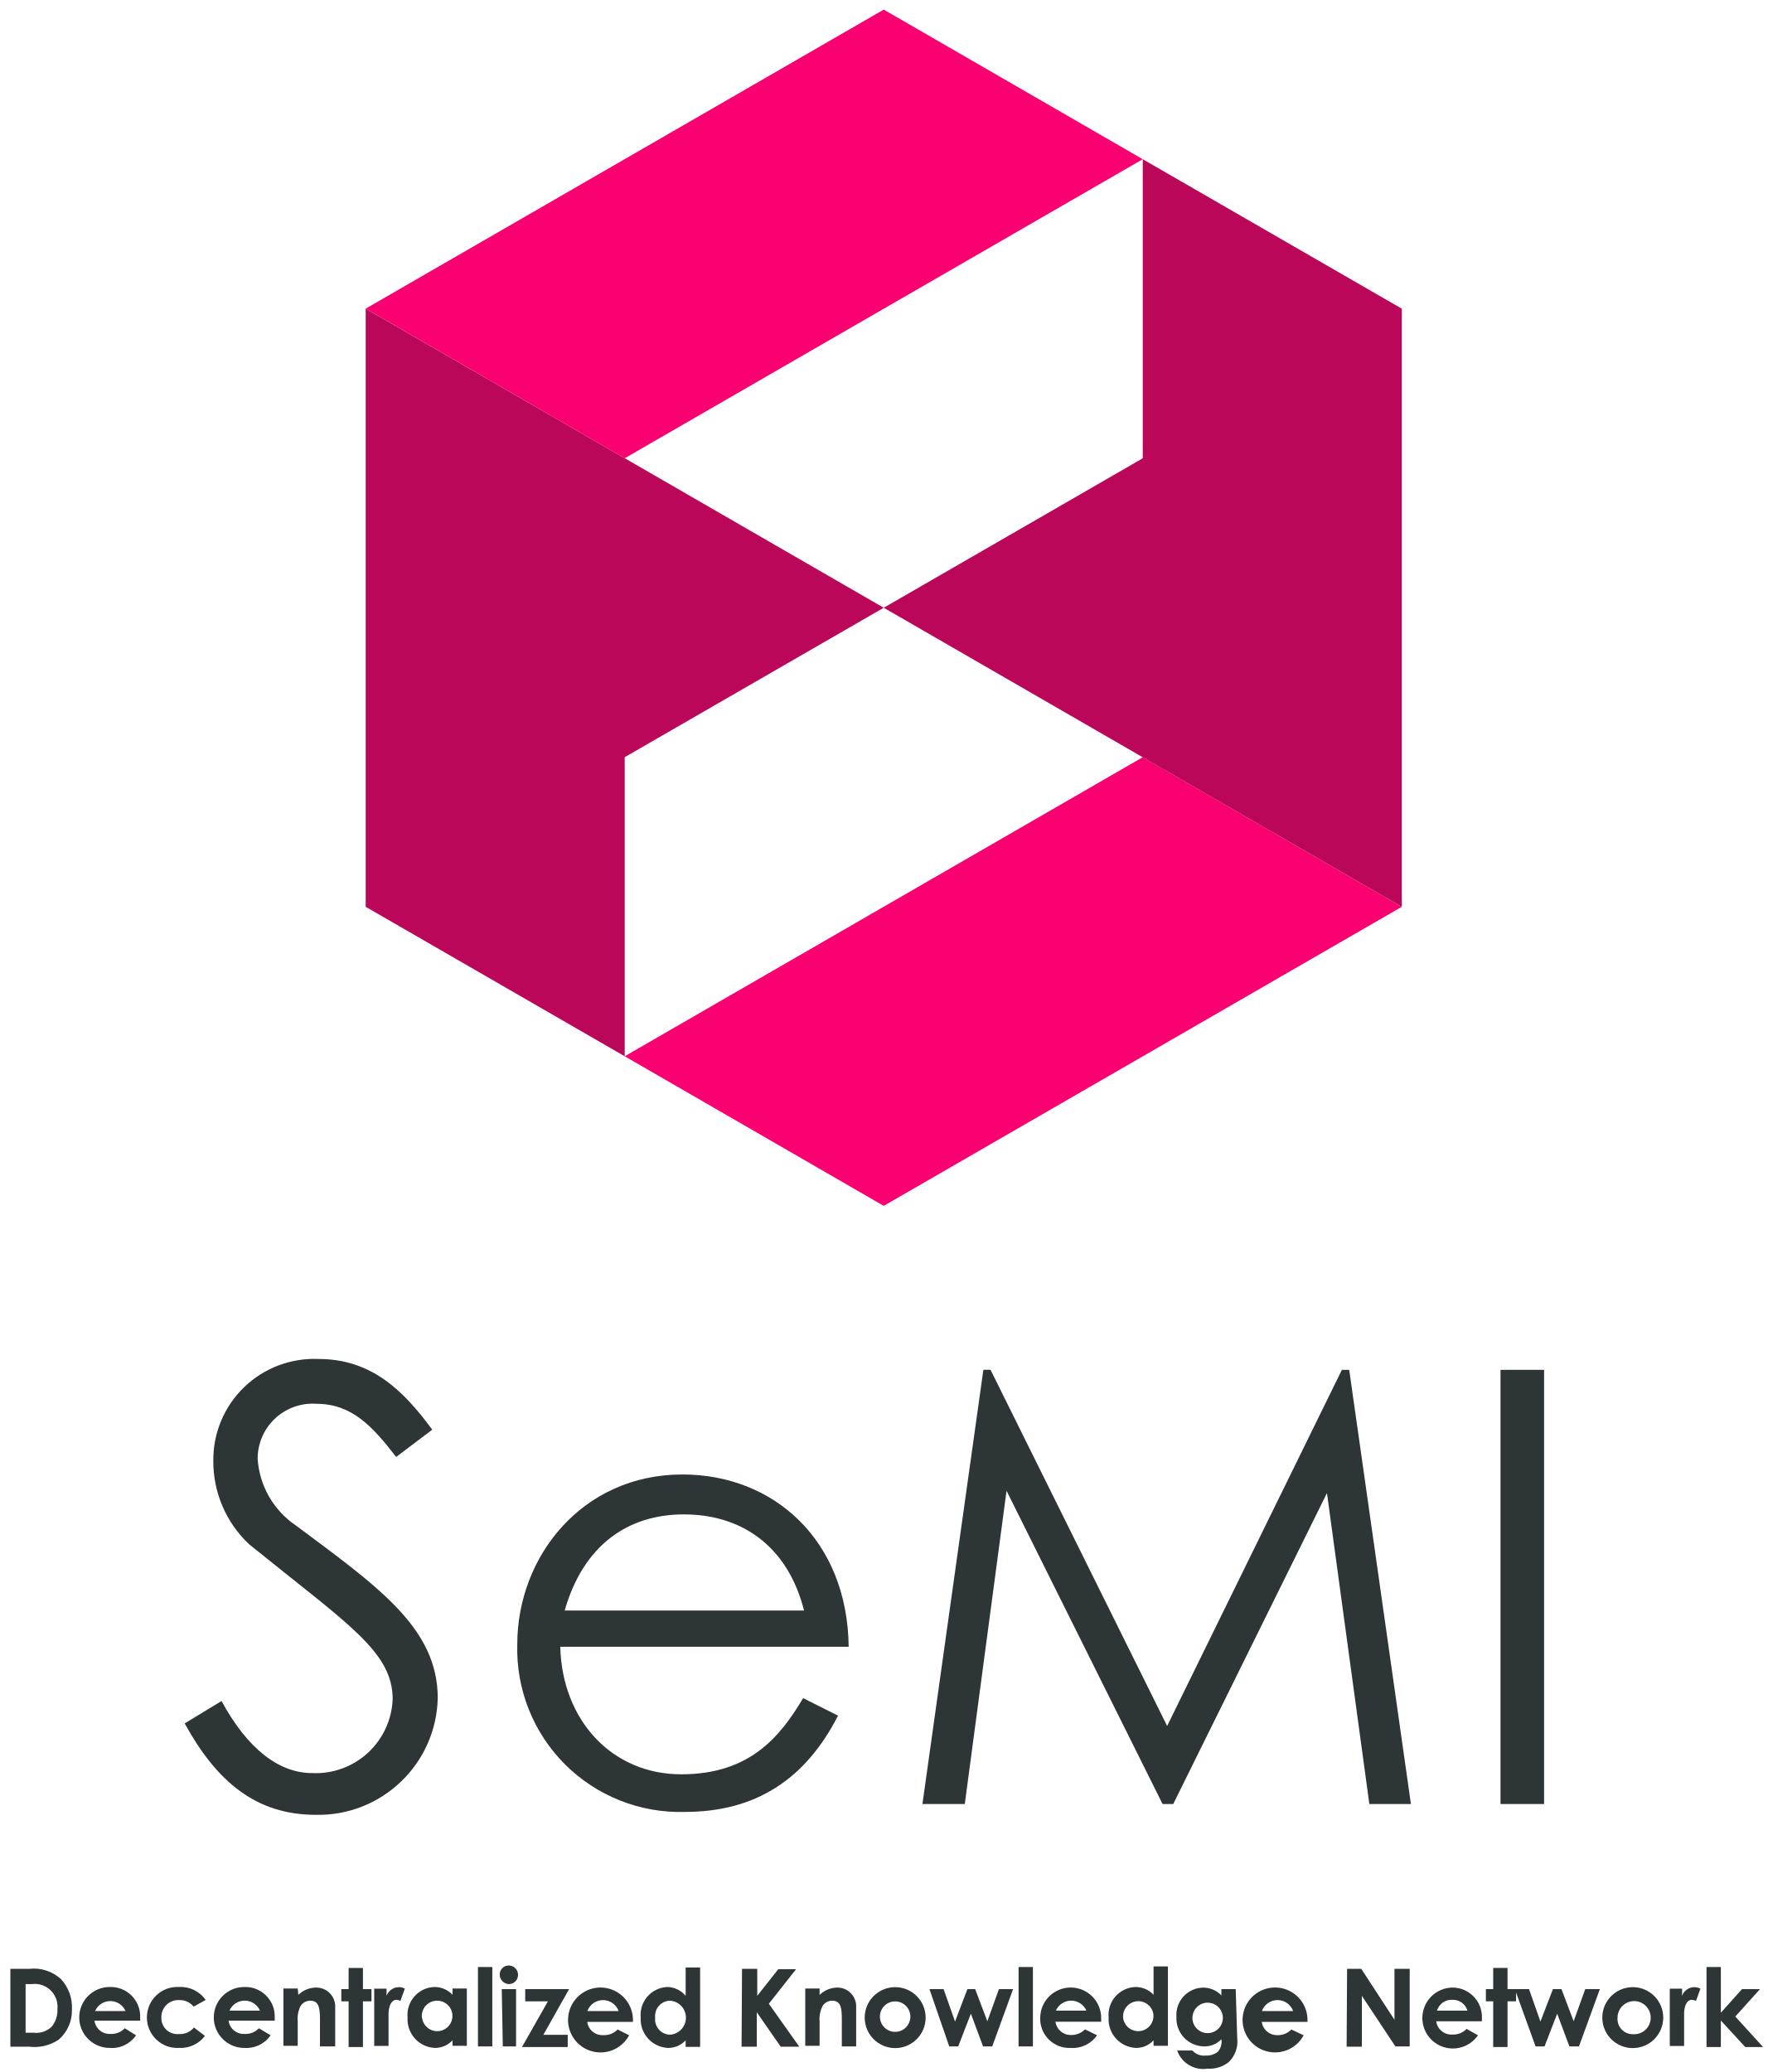
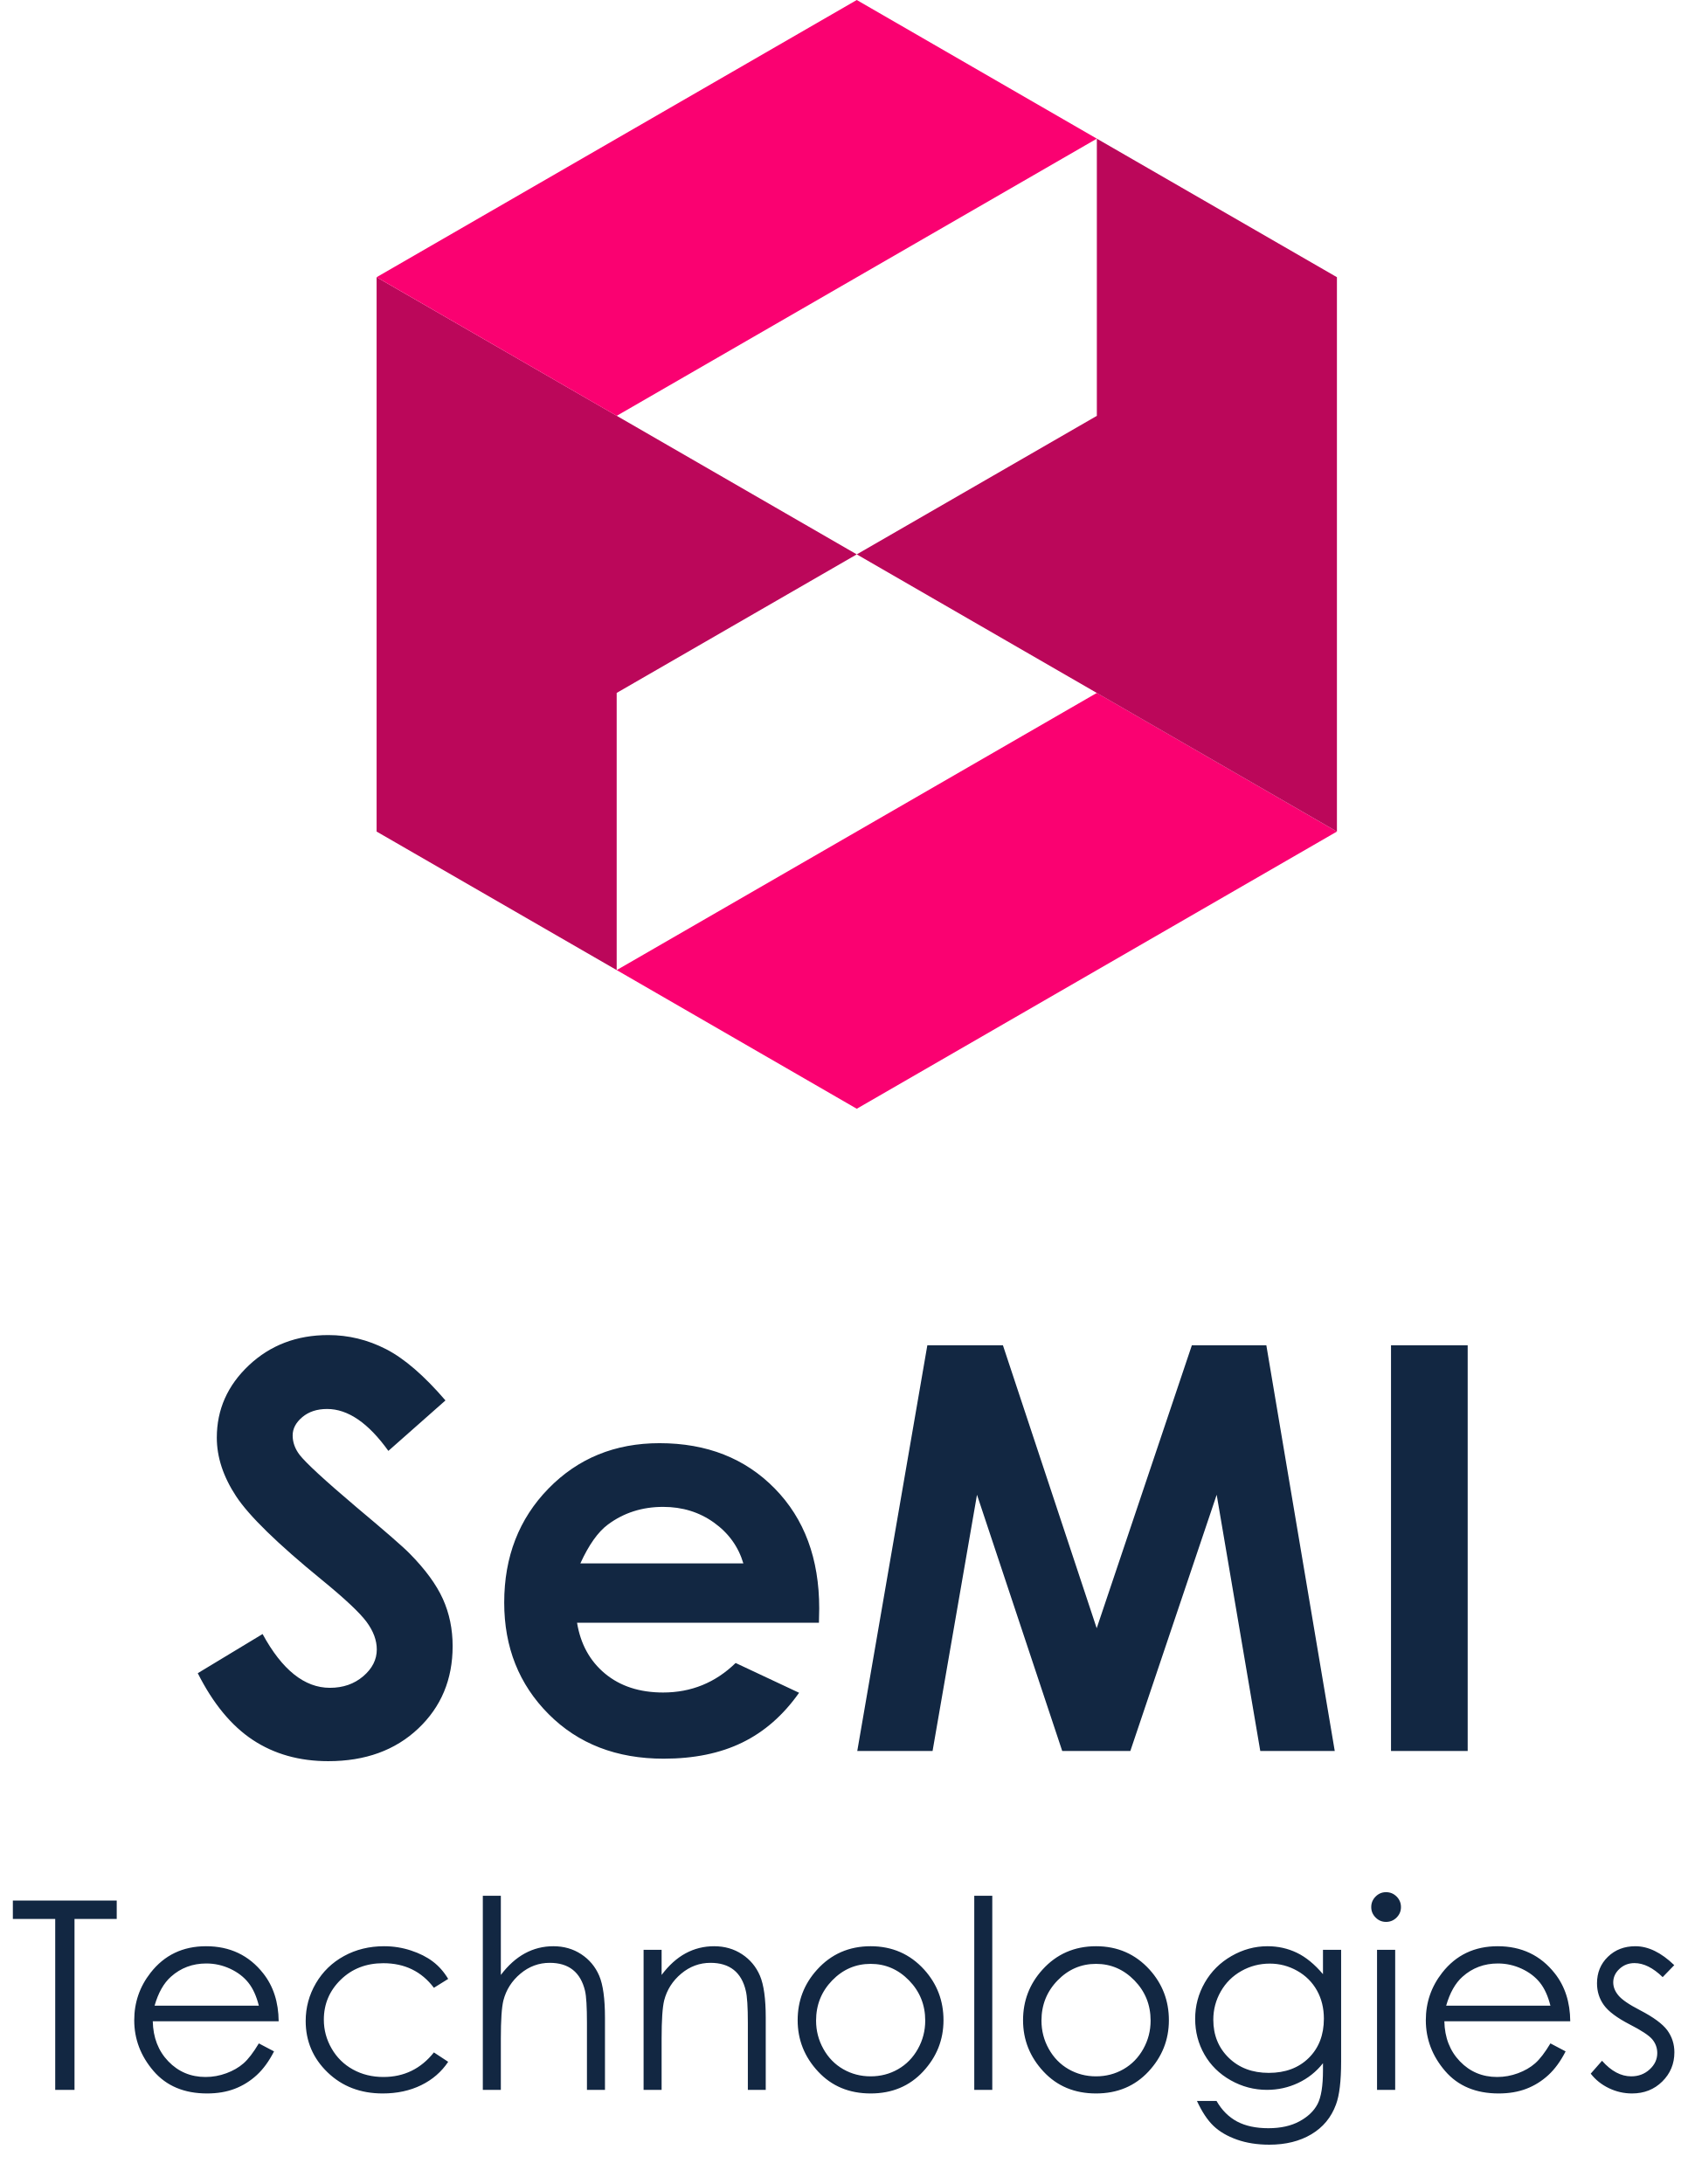
- <svg xmlns="http://www.w3.org/2000/svg" width="87" height="102" viewBox="0 0 87 102">
-   <g fill="none" fill-rule="evenodd">
-     <path fill="#BB075A" d="M18 15.195V44.64l12.75 7.358V37.275l12.75-7.357z" />
-     <path fill="#FA0171" d="M56.25 7.838L43.5.473 18 15.194l12.75 7.365zM69 44.64l-12.75-7.365-25.5 14.723 12.75 7.364z" />
-     <path fill="#BB075A" d="M69 44.64V15.195L56.25 7.838V22.56L43.5 29.918z" />
-     <path fill="#2E3536" fill-rule="nonzero" d="M.51 96.922h.923a1.988 1.988 0 0 1 1.552.488c.383.403.584.945.555 1.5a1.89 1.89 0 0 1-.652 1.5c-.426.284-.94.406-1.448.345H.51v-3.832zm.75.75v2.393h.383c.328.043.659-.065.9-.293.199-.244.3-.554.284-.87a1.125 1.125 0 0 0-1.267-1.23h-.3zM6.697 100.192c-.289.426-.784.664-1.297.623a1.5 1.5 0 0 1 0-3 1.448 1.448 0 0 1 1.5 1.5v.157H4.65a.75.75 0 0 0 .787.653.9.9 0 0 0 .705-.278l.555.346zM6.18 99a.818.818 0 0 0-1.5 0h1.5z" />
-     <path fill="#2E3536" d="M10.088 100.222a1.5 1.5 0 0 1-1.275.593 1.5 1.5 0 0 1-1.583-1.5 1.5 1.5 0 0 1 1.59-1.5 1.5 1.5 0 0 1 1.305.638l-.592.33a.877.877 0 0 0-.705-.323.833.833 0 0 0-.885.855.787.787 0 0 0 .854.817c.288.02.567-.1.75-.322l.54.412z" />
-     <path fill="#2E3536" fill-rule="nonzero" d="M13.32 100.192c-.291.424-.785.66-1.297.623a1.5 1.5 0 0 1 0-3 1.448 1.448 0 0 1 1.5 1.5v.157H11.25c.05.394.4.68.795.653a.892.892 0 0 0 .697-.278l.578.346zm-.525-1.214a.818.818 0 0 0-1.5 0h1.5z" />
-     <path fill="#2E3536" d="M14.685 98.205c.223-.22.52-.348.832-.36a.93.93 0 0 1 .983.968v1.927h-.75v-1.335c0-.555-.053-.915-.48-.915a.563.563 0 0 0-.48.27 1.41 1.41 0 0 0-.135.75v1.2h-.705v-2.82h.705l.03.315zM17.16 96.877h.705v1.043h.42v.6h-.42v2.25h-.705v-2.25h-.36v-.6h.36zM19.027 98.25a.652.652 0 0 1 .593-.427.593.593 0 0 1 .307.075l-.217.6a.532.532 0 0 0-.203-.053c-.202 0-.36.233-.382.645v1.627h-.705v-2.82h.607v.353z" />
-     <path fill="#2E3536" fill-rule="nonzero" d="M22.275 100.44c-.225.241-.54.377-.87.375a1.41 1.41 0 0 1-1.343-1.5 1.372 1.372 0 0 1 1.32-1.5c.338-.002.662.136.893.383v-.308h.705v2.82h-.705v-.27zm-1.5-1.117a.75.75 0 1 0 .75-.833.75.75 0 0 0-.758.833h.008z" />
-     <path fill="#2E3536" d="M23.527 96.832h.706v3.908h-.706z" />
-     <path fill="#2E3536" fill-rule="nonzero" d="M25.5 97.222a.45.45 0 0 1-.45.45.465.465 0 0 1-.45-.487.435.435 0 0 1 .45-.428.458.458 0 0 1 .45.465zm-.802.698h.704v2.82h-.652l-.052-2.82z" />
-     <path fill="#2E3536" d="M25.852 97.92h2.16l-1.267 2.25h1.2v.6h-2.25l1.275-2.25h-1.117z" />
-     <path fill="#2E3536" fill-rule="nonzero" d="M30.968 100.192a1.598 1.598 0 1 1 .187-.817v.157h-2.25a.75.75 0 0 0 .787.653.9.9 0 0 0 .706-.278l.57.285zM30.45 99a.817.817 0 0 0-1.537 0h1.537zM33.75 100.44c-.223.244-.54.38-.87.375a1.41 1.41 0 0 1-1.343-1.5 1.372 1.372 0 0 1 1.328-1.5c.343.012.665.17.885.435v-1.395h.712v3.907h-.712v-.322zm-1.5-1.117a.75.75 0 0 0 .75.84.84.84 0 0 0 0-1.673.75.75 0 0 0-.75.833z" />
-     <path fill="#2E3536" d="M36.525 96.922h.75v1.328l1.035-1.313h.877l-1.342 1.703 1.5 2.115h-.915l-1.178-1.695v1.695h-.75zM40.343 98.205c.223-.218.52-.346.832-.36a.922.922 0 0 1 .968.968v1.927h-.706v-1.335c0-.555-.044-.915-.48-.915a.555.555 0 0 0-.472.27 1.418 1.418 0 0 0-.142.75v1.2h-.706v-2.82h.706v.315z" />
-     <path fill="#2E3536" fill-rule="nonzero" d="M45.563 99.323a1.5 1.5 0 1 1-3 0 1.5 1.5 0 0 1 3 0zm-2.25 0a.75.75 0 1 0 1.495-.12.75.75 0 0 0-1.495.12z" />
-     <path fill="#2E3536" d="M45.75 97.92h.697l.563 1.597.608-1.597H48l.6 1.582.57-1.582h.697l-1.027 2.82h-.45l-.6-1.612-.623 1.612h-.442zM50.138 96.832h.705v3.908h-.706z" />
-     <path fill="#2E3536" fill-rule="nonzero" d="M54 100.192c-.291.424-.785.66-1.297.623a1.433 1.433 0 0 1-1.5-1.5 1.5 1.5 0 1 1 3 .053v.157h-2.25a.75.75 0 0 0 .75.652.923.923 0 0 0 .704-.277l.593.292zm-.525-1.214a.818.818 0 0 0-1.5 0h1.5zM56.782 100.44c-.223.243-.54.38-.87.375a1.41 1.41 0 0 1-1.342-1.5 1.372 1.372 0 0 1 1.328-1.5c.335 0 .655.138.884.383v-1.395h.706v3.907h-.706v-.27zm-1.5-1.117a.75.75 0 1 0 1.491-.166.75.75 0 0 0-1.49.166zM60.9 100.335c.054.44-.105.88-.428 1.185a1.5 1.5 0 0 1-1.027.315 1.357 1.357 0 0 1-1.5-.892h.75a.75.75 0 0 0 .652.247.885.885 0 0 0 .6-.188.75.75 0 0 0 .173-.614c-.223.232-.533.36-.855.352a1.38 1.38 0 0 1-1.358-1.455 1.343 1.343 0 0 1 1.32-1.44c.338.001.66.14.893.383v-.308h.705l.075 2.415zm-2.205-1.042a.75.75 0 1 0 .75-.706.75.75 0 0 0-.75.75v-.044zM64.17 100.192a1.598 1.598 0 1 1 .188-.817v.157h-2.25a.75.75 0 0 0 .75.653.908.908 0 0 0 .705-.278l.607.285zM63.653 99a.817.817 0 0 0-1.538 0h1.538z" />
-     <path fill="#2E3536" d="M66.308 96.922h.697l1.635 2.505v-2.505h.75v3.818h-.705l-1.65-2.49v2.505h-.75z" />
-     <path fill="#2E3536" fill-rule="nonzero" d="M72.75 100.192a1.5 1.5 0 1 1-1.305-2.347 1.448 1.448 0 0 1 1.5 1.5v.157h-2.25c.05.394.4.68.795.653a.892.892 0 0 0 .698-.278l.562.316zm-.517-1.214a.75.75 0 0 0-.75-.533.75.75 0 0 0-.75.533h1.5z" />
-     <path fill="#2E3536" d="M73.5 96.877h.705v1.043h.42v.6h-.42v2.25H73.5v-2.25h-.36v-.6h.36z" />
-     <path fill="#2E3536" d="M74.565 97.92h.698l.562 1.597.615-1.597h.42l.6 1.582.57-1.582h.72l-1.028 2.82h-.472l-.6-1.612-.623 1.612h-.442z" />
-     <path fill="#2E3536" fill-rule="nonzero" d="M81.87 99.323a1.5 1.5 0 1 1-3 0 1.5 1.5 0 0 1 3 0zm-2.25 0a.75.75 0 0 0 .75.817.817.817 0 1 0-.75-.817z" />
-     <path fill="#2E3536" d="M82.793 98.25a.66.66 0 0 1 .6-.427.638.638 0 0 1 .307.075l-.218.6a.577.577 0 0 0-.21-.053c-.202 0-.36.233-.375.645v1.628h-.705v-2.82h.608l-.007.352zM84 96.832h.705v2.25l1.043-1.162h.884l-1.215 1.35 1.365 1.5h-.877l-1.2-1.305v1.305H84zM19.5 71.722c-1.163-1.5-2.175-2.617-3.93-2.617a2.708 2.708 0 0 0-2.888 2.707 4.305 4.305 0 0 0 1.905 3.3c4.02 3 6.96 5.033 6.96 8.483a5.88 5.88 0 0 1-6 5.745c-2.947 0-4.882-1.635-6.457-4.5l1.815-1.103c1.275 2.356 2.828 3.548 4.463 3.548a3.787 3.787 0 0 0 3.96-3.638c0-2.347-2.206-3.69-7.058-7.62a5.588 5.588 0 0 1-1.77-4.124 4.965 4.965 0 0 1 5.182-5.003c2.618 0 4.193 1.575 5.595 3.48L19.5 71.723z" />
-     <path fill="#2E3536" fill-rule="nonzero" d="M27.578 81.067c.09 3.63 2.557 6.278 5.954 6.278 3.398 0 4.883-1.875 6-3.75l1.718.862c-1.612 3.158-4.08 4.74-7.538 4.74a8.018 8.018 0 0 1-8.25-8.25c0-4.312 3.188-8.362 8.13-8.362 4.5 0 8.123 3.24 8.183 8.483H27.578zm12-1.784c-.833-3.278-3.18-4.733-5.918-4.733-2.737 0-4.942 1.5-5.865 4.733h11.782z" />
-     <path fill="#2E3536" d="M45.405 88.808l3-21.376h.352l8.693 17.535 8.602-17.534h.36l3.038 21.374h-2.047L65.317 73.5 57.75 88.808h-.525l-7.68-15.42-2.055 15.42zM73.86 67.433h2.145v21.374H73.86z" />
+ <svg xmlns="http://www.w3.org/2000/svg" width="90px" height="116px" viewBox="0 0 90 116" version="1.1">
+   <g id="logos/SeMI/technologies/vertical/color" stroke="none" stroke-width="1" fill="none" fill-rule="evenodd">
+     <g id="Group-2">
+       <path d="M23.657,74.382 L20.625,77.062 C19.561,75.578 18.477,74.836 17.373,74.836 C16.836,74.836 16.396,74.98 16.055,75.268 C15.713,75.556 15.542,75.881 15.542,76.242 C15.542,76.604 15.664,76.945 15.908,77.268 C16.24,77.697 17.241,78.62 18.911,80.036 C20.474,81.345 21.421,82.17 21.753,82.512 C22.583,83.352 23.171,84.155 23.518,84.921 C23.865,85.688 24.038,86.525 24.038,87.434 C24.038,89.201 23.428,90.661 22.207,91.813 C20.986,92.966 19.395,93.542 17.432,93.542 C15.898,93.542 14.563,93.166 13.425,92.414 C12.288,91.662 11.313,90.48 10.503,88.869 L13.945,86.789 C14.98,88.693 16.172,89.646 17.52,89.646 C18.223,89.646 18.813,89.44 19.292,89.03 C19.771,88.62 20.01,88.146 20.01,87.609 C20.01,87.121 19.829,86.633 19.468,86.145 C19.106,85.656 18.311,84.909 17.08,83.903 C14.736,81.989 13.223,80.512 12.539,79.472 C11.855,78.432 11.514,77.395 11.514,76.359 C11.514,74.865 12.083,73.584 13.22,72.514 C14.358,71.445 15.762,70.91 17.432,70.91 C18.506,70.91 19.529,71.159 20.5,71.657 C21.472,72.155 22.524,73.063 23.657,74.382 Z M43.491,86.188 L30.645,86.188 C30.83,87.321 31.326,88.222 32.131,88.891 C32.937,89.56 33.965,89.895 35.215,89.895 C36.709,89.895 37.993,89.372 39.067,88.327 L42.437,89.909 C41.597,91.101 40.591,91.982 39.419,92.553 C38.247,93.125 36.855,93.41 35.244,93.41 C32.744,93.41 30.708,92.622 29.136,91.044 C27.563,89.467 26.777,87.492 26.777,85.119 C26.777,82.687 27.561,80.668 29.128,79.062 C30.696,77.456 32.661,76.652 35.024,76.652 C37.534,76.652 39.575,77.456 41.147,79.062 C42.72,80.668 43.506,82.79 43.506,85.427 L43.491,86.188 Z M39.478,83.039 C39.214,82.15 38.694,81.428 37.917,80.871 C37.141,80.314 36.24,80.036 35.215,80.036 C34.102,80.036 33.125,80.349 32.285,80.974 C31.758,81.364 31.27,82.053 30.82,83.039 L39.478,83.039 Z M49.248,71.452 L53.262,71.452 L58.242,86.481 L63.296,71.452 L67.251,71.452 L70.884,93 L66.929,93 L64.614,79.392 L60.029,93 L56.411,93 L51.885,79.392 L49.526,93 L45.527,93 L49.248,71.452 Z M73.872,71.452 L77.944,71.452 L77.944,93 L73.872,93 L73.872,71.452 Z M0.683,101.922 L0.683,100.944 L6.199,100.944 L6.199,101.922 L3.957,101.922 L3.957,111 L2.932,111 L2.932,101.922 L0.683,101.922 Z M13.746,108.532 L14.553,108.956 C14.288,109.476 13.983,109.895 13.637,110.214 C13.29,110.533 12.901,110.776 12.468,110.942 C12.035,111.108 11.545,111.191 10.998,111.191 C9.786,111.191 8.838,110.794 8.154,109.999 C7.471,109.203 7.129,108.304 7.129,107.302 C7.129,106.358 7.418,105.518 7.997,104.779 C8.731,103.84 9.713,103.371 10.943,103.371 C12.21,103.371 13.222,103.852 13.979,104.813 C14.516,105.493 14.79,106.34 14.799,107.356 L8.113,107.356 C8.132,108.222 8.407,108.932 8.94,109.486 C9.474,110.04 10.132,110.316 10.916,110.316 C11.294,110.316 11.662,110.25 12.02,110.118 C12.378,109.986 12.682,109.811 12.933,109.592 C13.183,109.373 13.454,109.02 13.746,108.532 Z M13.746,106.529 C13.618,106.019 13.433,105.611 13.189,105.306 C12.945,105 12.623,104.754 12.222,104.567 C11.821,104.381 11.399,104.287 10.957,104.287 C10.228,104.287 9.601,104.522 9.077,104.991 C8.694,105.333 8.405,105.846 8.209,106.529 L13.746,106.529 Z M23.802,105.107 L23.043,105.579 C22.387,104.709 21.491,104.273 20.356,104.273 C19.45,104.273 18.696,104.565 18.097,105.148 C17.498,105.732 17.198,106.44 17.198,107.274 C17.198,107.817 17.336,108.327 17.612,108.806 C17.888,109.284 18.266,109.656 18.747,109.92 C19.227,110.184 19.766,110.316 20.363,110.316 C21.457,110.316 22.35,109.881 23.043,109.011 L23.802,109.51 C23.446,110.043 22.969,110.457 22.37,110.75 C21.77,111.044 21.088,111.191 20.322,111.191 C19.146,111.191 18.171,110.818 17.396,110.07 C16.622,109.323 16.234,108.414 16.234,107.343 C16.234,106.623 16.416,105.954 16.778,105.336 C17.14,104.719 17.638,104.237 18.271,103.891 C18.905,103.544 19.614,103.371 20.397,103.371 C20.89,103.371 21.365,103.446 21.823,103.597 C22.281,103.747 22.669,103.943 22.988,104.185 C23.307,104.426 23.578,104.734 23.802,105.107 Z M25.641,100.691 L26.598,100.691 L26.598,104.896 C26.985,104.385 27.411,104.003 27.876,103.75 C28.341,103.498 28.844,103.371 29.387,103.371 C29.943,103.371 30.436,103.512 30.867,103.795 C31.297,104.077 31.615,104.457 31.82,104.933 C32.025,105.409 32.128,106.156 32.128,107.172 L32.128,111 L31.171,111 L31.171,107.452 C31.171,106.595 31.137,106.023 31.068,105.736 C30.95,105.244 30.735,104.874 30.422,104.625 C30.11,104.377 29.701,104.253 29.195,104.253 C28.617,104.253 28.098,104.444 27.64,104.827 C27.182,105.21 26.88,105.684 26.734,106.249 C26.643,106.614 26.598,107.288 26.598,108.272 L26.598,111 L25.641,111 L25.641,100.691 Z M34.179,103.562 L35.136,103.562 L35.136,104.896 C35.519,104.385 35.942,104.003 36.407,103.75 C36.872,103.498 37.378,103.371 37.925,103.371 C38.481,103.371 38.974,103.512 39.405,103.795 C39.835,104.077 40.153,104.458 40.358,104.937 C40.563,105.415 40.666,106.16 40.666,107.172 L40.666,111 L39.716,111 L39.716,107.452 C39.716,106.595 39.679,106.023 39.606,105.736 C39.493,105.244 39.278,104.874 38.964,104.625 C38.649,104.377 38.239,104.253 37.733,104.253 C37.155,104.253 36.636,104.444 36.178,104.827 C35.72,105.21 35.418,105.684 35.272,106.249 C35.181,106.618 35.136,107.293 35.136,108.272 L35.136,111 L34.179,111 L34.179,103.562 Z M46.237,103.371 C47.381,103.371 48.329,103.786 49.081,104.615 C49.765,105.372 50.106,106.267 50.106,107.302 C50.106,108.341 49.745,109.249 49.023,110.026 C48.301,110.803 47.372,111.191 46.237,111.191 C45.098,111.191 44.167,110.803 43.445,110.026 C42.722,109.249 42.361,108.341 42.361,107.302 C42.361,106.272 42.703,105.379 43.387,104.622 C44.139,103.788 45.089,103.371 46.237,103.371 Z M46.237,104.308 C45.444,104.308 44.763,104.602 44.193,105.189 C43.624,105.777 43.339,106.488 43.339,107.322 C43.339,107.86 43.469,108.361 43.729,108.826 C43.988,109.291 44.339,109.65 44.781,109.903 C45.223,110.156 45.709,110.282 46.237,110.282 C46.766,110.282 47.251,110.156 47.693,109.903 C48.135,109.65 48.486,109.291 48.746,108.826 C49.006,108.361 49.136,107.86 49.136,107.322 C49.136,106.488 48.85,105.777 48.278,105.189 C47.706,104.602 47.026,104.308 46.237,104.308 Z M51.74,100.691 L52.697,100.691 L52.697,111 L51.74,111 L51.74,100.691 Z M58.207,103.371 C59.351,103.371 60.299,103.786 61.051,104.615 C61.734,105.372 62.076,106.267 62.076,107.302 C62.076,108.341 61.715,109.249 60.993,110.026 C60.27,110.803 59.342,111.191 58.207,111.191 C57.068,111.191 56.137,110.803 55.415,110.026 C54.692,109.249 54.331,108.341 54.331,107.302 C54.331,106.272 54.673,105.379 55.356,104.622 C56.108,103.788 57.059,103.371 58.207,103.371 Z M58.207,104.308 C57.414,104.308 56.733,104.602 56.163,105.189 C55.593,105.777 55.309,106.488 55.309,107.322 C55.309,107.86 55.438,108.361 55.698,108.826 C55.958,109.291 56.309,109.65 56.751,109.903 C57.193,110.156 57.678,110.282 58.207,110.282 C58.736,110.282 59.221,110.156 59.663,109.903 C60.105,109.65 60.456,109.291 60.716,108.826 C60.976,108.361 61.105,107.86 61.105,107.322 C61.105,106.488 60.82,105.777 60.248,105.189 C59.676,104.602 58.995,104.308 58.207,104.308 Z M70.259,103.562 L71.223,103.562 L71.223,109.489 C71.223,110.533 71.132,111.296 70.949,111.779 C70.699,112.463 70.263,112.989 69.644,113.358 C69.024,113.728 68.279,113.912 67.408,113.912 C66.77,113.912 66.197,113.822 65.689,113.642 C65.181,113.462 64.767,113.221 64.448,112.917 C64.129,112.614 63.835,112.171 63.566,111.588 L64.605,111.588 C64.888,112.08 65.253,112.445 65.699,112.682 C66.146,112.919 66.7,113.037 67.36,113.037 C68.012,113.037 68.562,112.915 69.011,112.671 C69.46,112.428 69.78,112.121 69.972,111.752 C70.163,111.383 70.259,110.788 70.259,109.968 L70.259,109.585 C69.899,110.041 69.459,110.39 68.939,110.634 C68.42,110.878 67.868,111 67.285,111 C66.602,111 65.959,110.83 65.357,110.491 C64.756,110.151 64.291,109.694 63.963,109.12 C63.635,108.546 63.471,107.915 63.471,107.227 C63.471,106.538 63.642,105.897 63.983,105.302 C64.325,104.708 64.798,104.237 65.402,103.891 C66.006,103.544 66.643,103.371 67.312,103.371 C67.868,103.371 68.387,103.486 68.868,103.716 C69.348,103.946 69.812,104.326 70.259,104.854 L70.259,103.562 Z M67.436,104.294 C66.893,104.294 66.39,104.425 65.925,104.687 C65.46,104.949 65.095,105.311 64.831,105.774 C64.567,106.236 64.435,106.737 64.435,107.274 C64.435,108.09 64.708,108.765 65.255,109.298 C65.802,109.831 66.51,110.098 67.381,110.098 C68.26,110.098 68.968,109.833 69.503,109.305 C70.039,108.776 70.307,108.081 70.307,107.22 C70.307,106.659 70.184,106.159 69.938,105.719 C69.691,105.279 69.343,104.932 68.892,104.677 C68.44,104.422 67.955,104.294 67.436,104.294 Z M73.608,100.5 C73.827,100.5 74.014,100.577 74.169,100.732 C74.324,100.887 74.401,101.074 74.401,101.293 C74.401,101.507 74.324,101.692 74.169,101.847 C74.014,102.002 73.827,102.079 73.608,102.079 C73.394,102.079 73.21,102.002 73.055,101.847 C72.9,101.692 72.822,101.507 72.822,101.293 C72.822,101.074 72.9,100.887 73.055,100.732 C73.21,100.577 73.394,100.5 73.608,100.5 Z M73.13,103.562 L74.094,103.562 L74.094,111 L73.13,111 L73.13,103.562 Z M82.338,108.532 L83.145,108.956 C82.88,109.476 82.575,109.895 82.229,110.214 C81.882,110.533 81.493,110.776 81.06,110.942 C80.627,111.108 80.137,111.191 79.59,111.191 C78.378,111.191 77.43,110.794 76.746,109.999 C76.062,109.203 75.721,108.304 75.721,107.302 C75.721,106.358 76.01,105.518 76.589,104.779 C77.323,103.84 78.305,103.371 79.535,103.371 C80.802,103.371 81.814,103.852 82.57,104.813 C83.108,105.493 83.382,106.34 83.391,107.356 L76.705,107.356 C76.723,108.222 76.999,108.932 77.532,109.486 C78.065,110.04 78.724,110.316 79.508,110.316 C79.886,110.316 80.254,110.25 80.612,110.118 C80.97,109.986 81.274,109.811 81.524,109.592 C81.775,109.373 82.046,109.02 82.338,108.532 Z M82.338,106.529 C82.21,106.019 82.025,105.611 81.781,105.306 C81.537,105 81.215,104.754 80.813,104.567 C80.412,104.381 79.991,104.287 79.549,104.287 C78.82,104.287 78.193,104.522 77.669,104.991 C77.286,105.333 76.997,105.846 76.801,106.529 L82.338,106.529 Z M88.914,104.376 L88.299,105.012 C87.788,104.515 87.289,104.267 86.802,104.267 C86.492,104.267 86.226,104.369 86.005,104.574 C85.784,104.779 85.674,105.019 85.674,105.292 C85.674,105.534 85.765,105.764 85.947,105.982 C86.13,106.206 86.512,106.468 87.096,106.769 C87.807,107.138 88.29,107.493 88.545,107.835 C88.796,108.181 88.921,108.571 88.921,109.004 C88.921,109.615 88.707,110.132 88.278,110.556 C87.85,110.979 87.314,111.191 86.672,111.191 C86.243,111.191 85.834,111.098 85.445,110.911 C85.055,110.724 84.733,110.467 84.478,110.139 L85.079,109.455 C85.567,110.007 86.084,110.282 86.631,110.282 C87.014,110.282 87.34,110.159 87.608,109.913 C87.877,109.667 88.012,109.378 88.012,109.045 C88.012,108.771 87.923,108.528 87.745,108.313 C87.567,108.104 87.166,107.84 86.542,107.521 C85.872,107.174 85.416,106.832 85.175,106.495 C84.933,106.158 84.812,105.773 84.812,105.34 C84.812,104.775 85.005,104.305 85.39,103.932 C85.775,103.558 86.262,103.371 86.85,103.371 C87.533,103.371 88.221,103.706 88.914,104.376 Z" id="SeMITechnologies" fill="#122742" fill-rule="nonzero" />
+       <g id="Group" transform="translate(20, 0)">
+         <polygon id="Path" fill="#BB075A" points="0 14.723 0 44.167 12.75 51.525 12.75 36.803 25.5 29.445" />
+         <polygon id="Path" fill="#FA0171" points="38.25 7.365 25.5 4.61852778e-14 0 14.723 12.75 22.087" />
+         <polygon id="Path" fill="#FA0171" points="51 44.167 38.25 36.803 12.75 51.525 25.5 58.89" />
+         <polygon id="Path" fill="#BB075A" points="51 44.167 51 14.723 38.25 7.365 38.25 22.087 25.5 29.445" />
+       </g>
+     </g>
  </g>
</svg>
